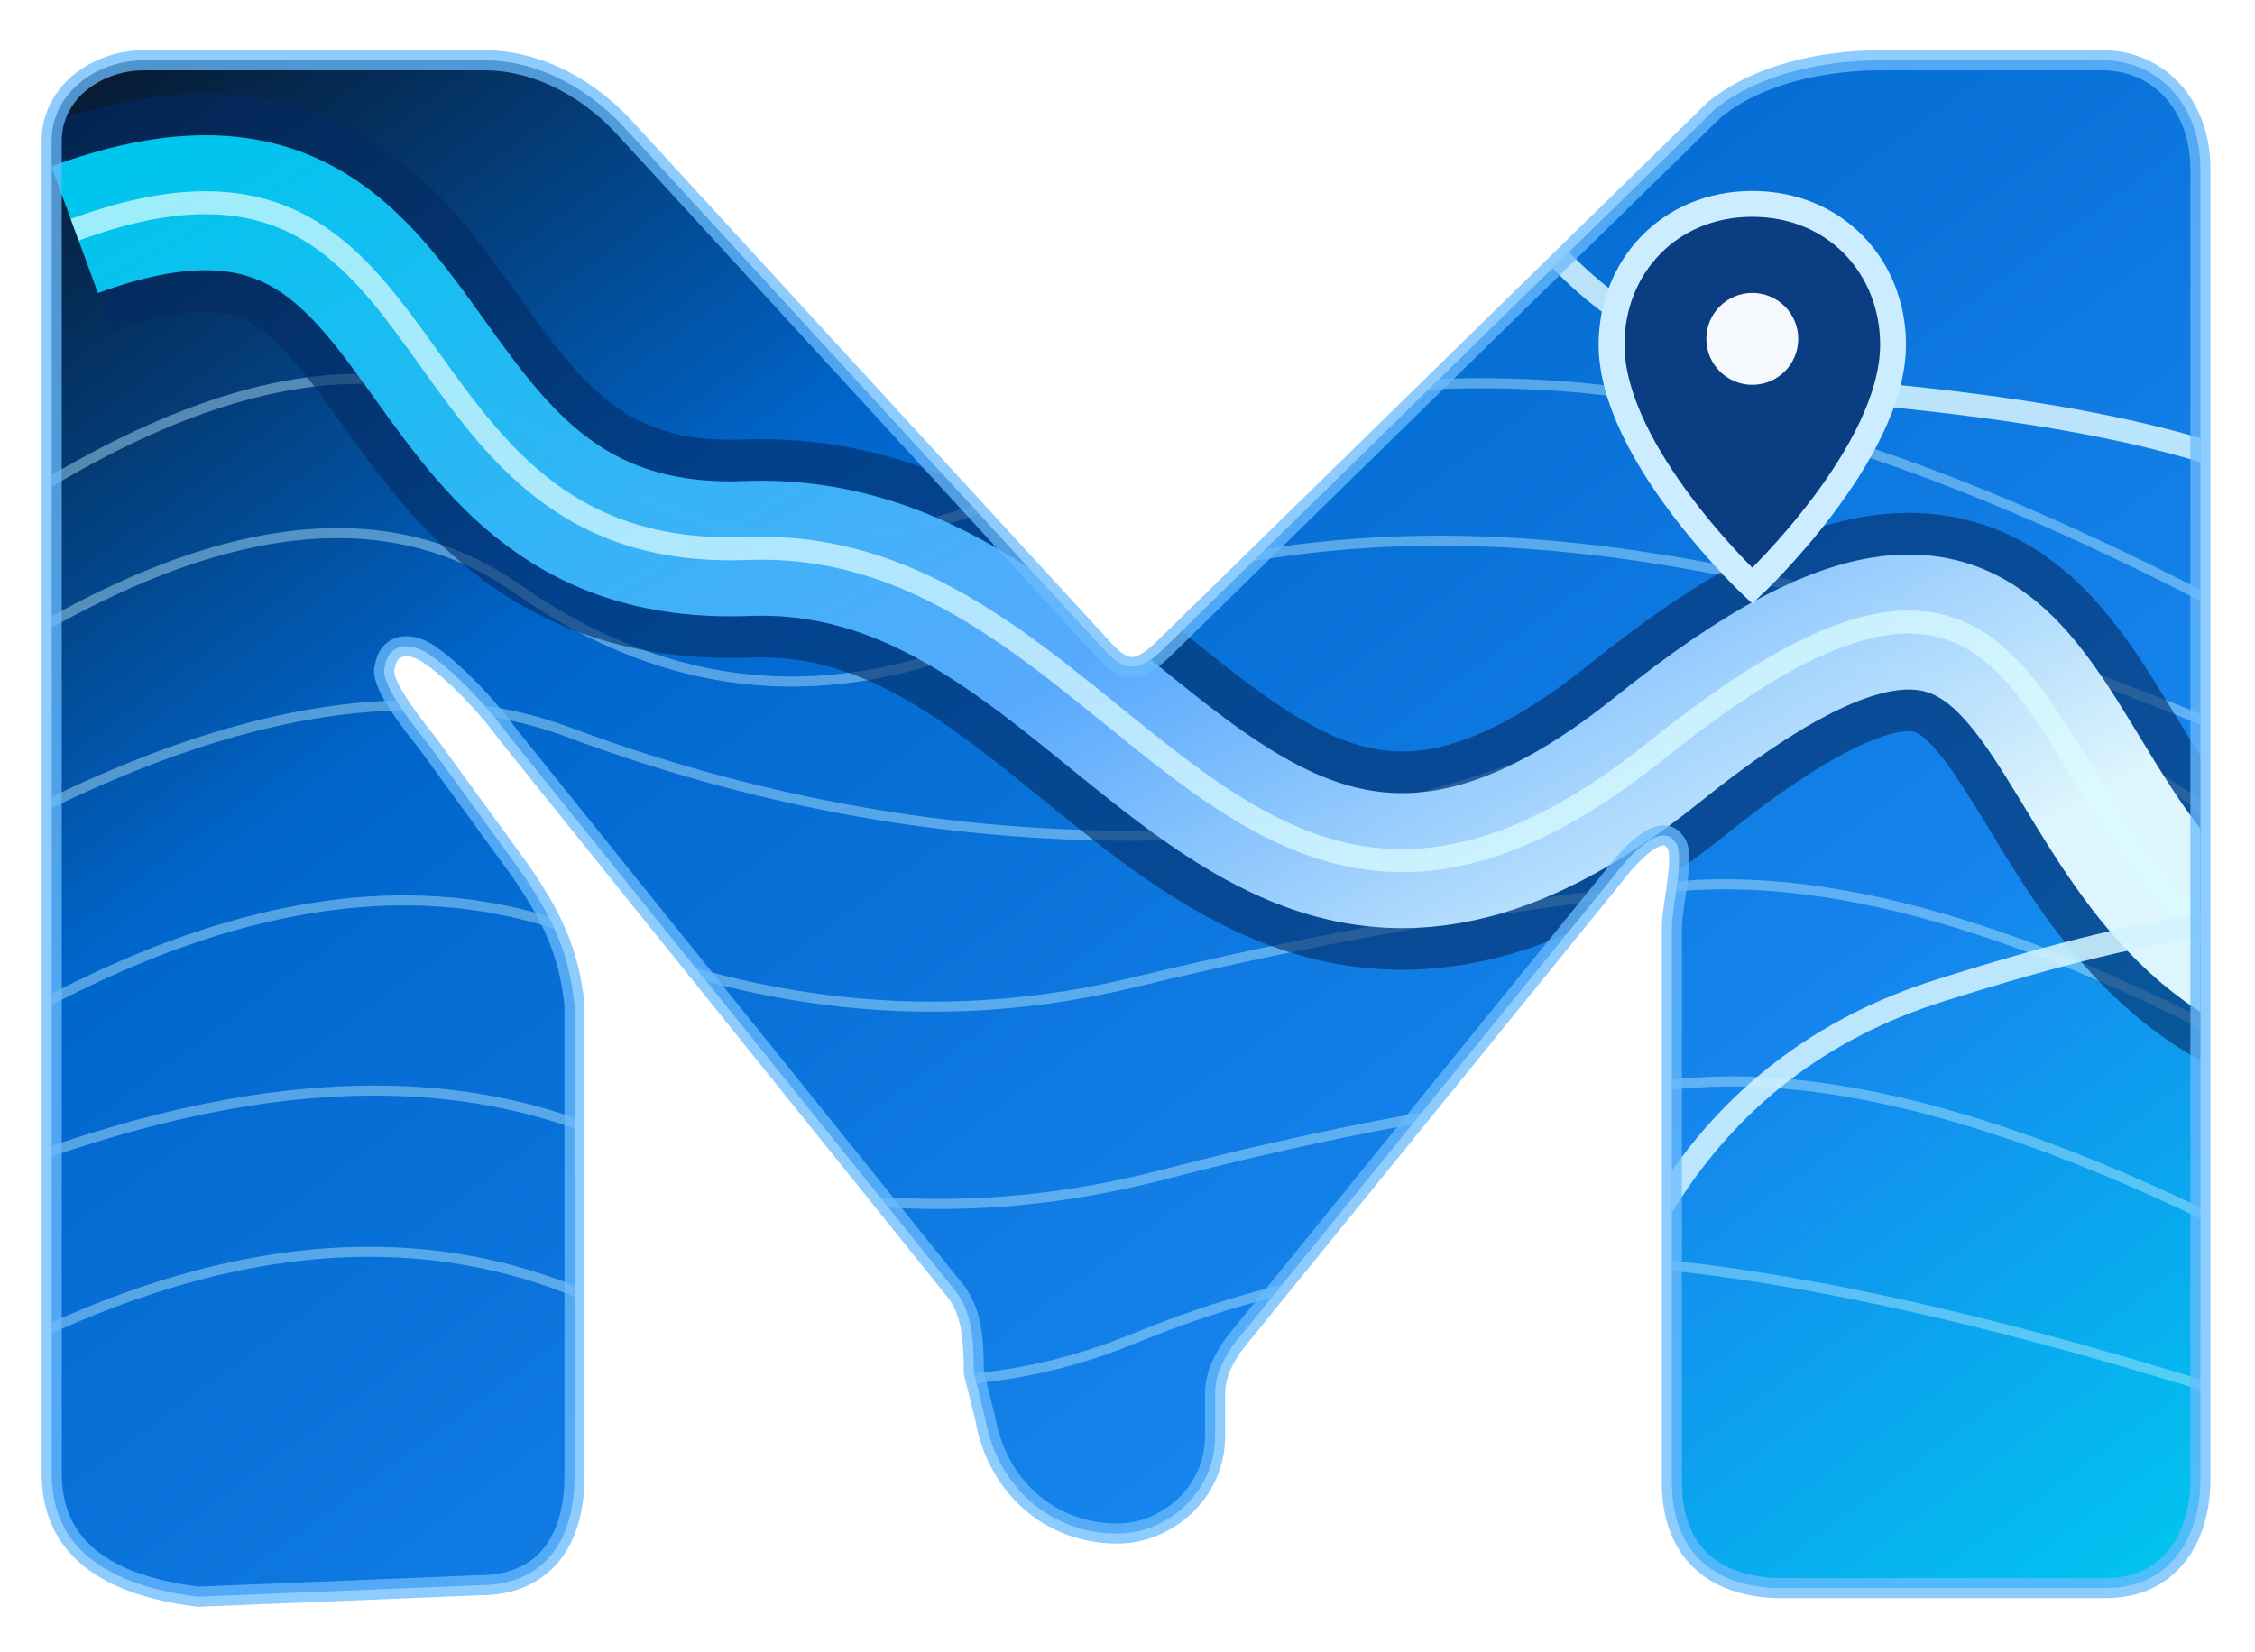
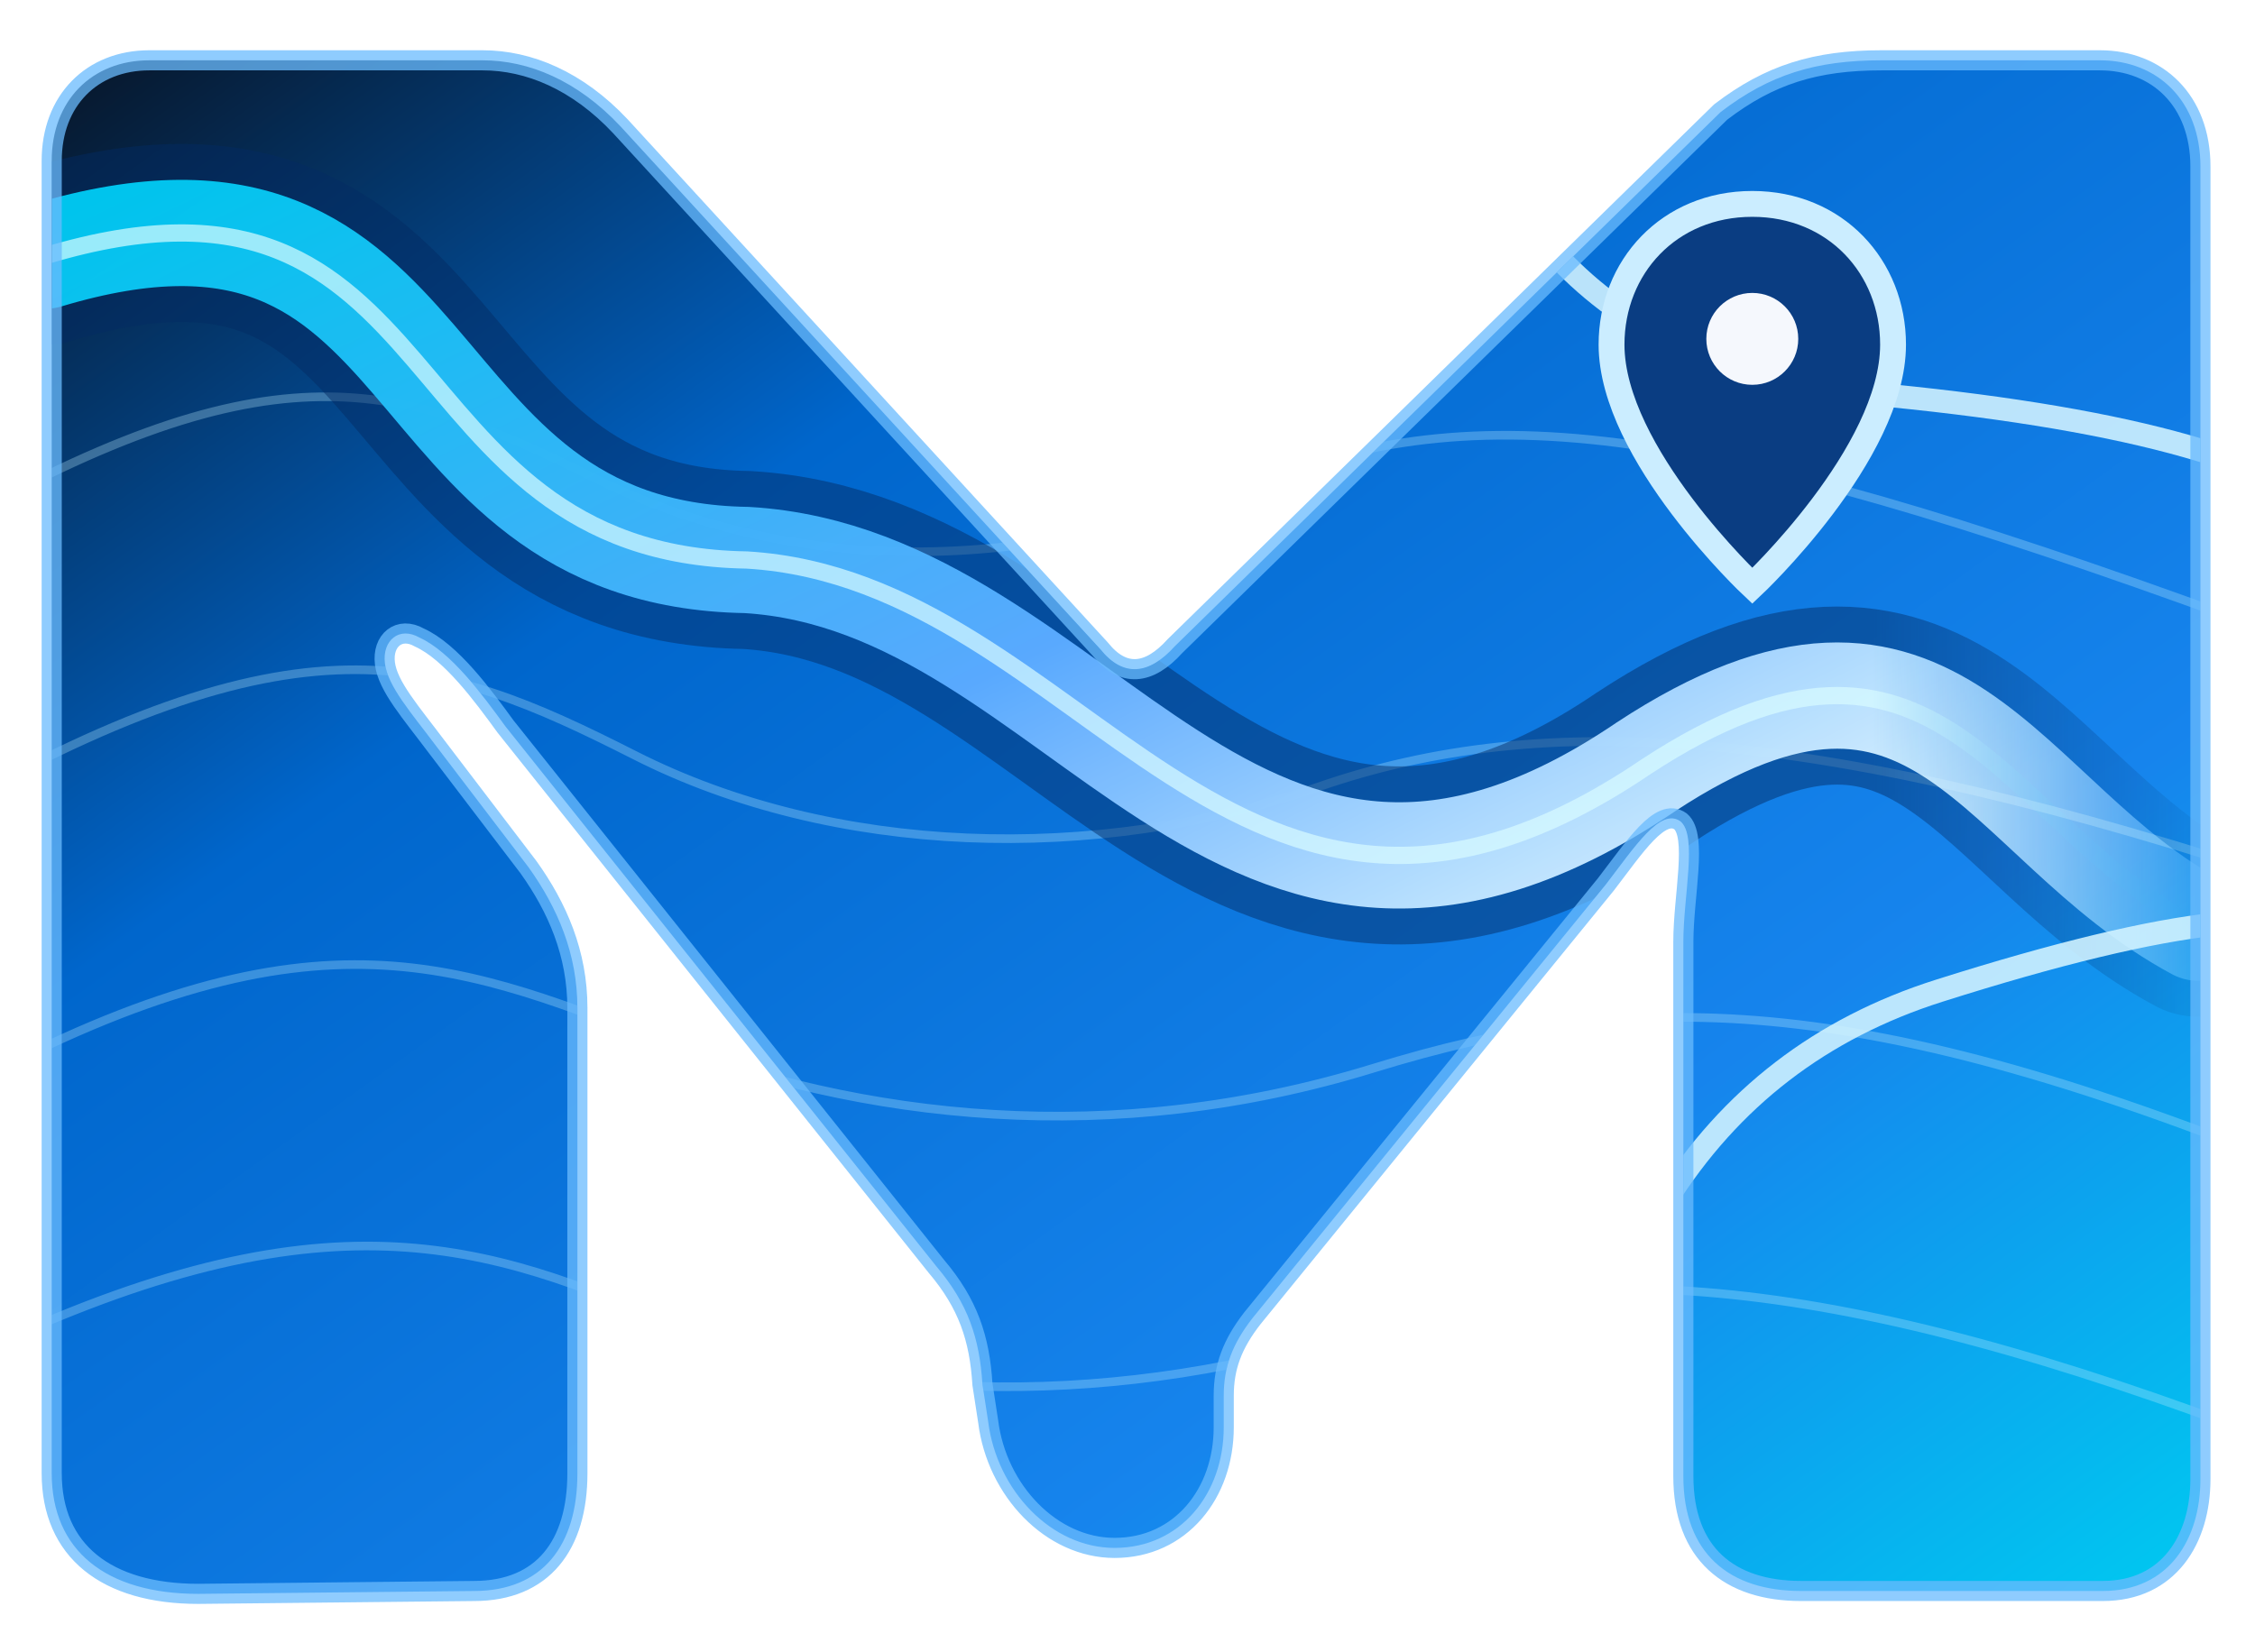
<svg xmlns="http://www.w3.org/2000/svg" viewBox="0 0 785 575" role="img" aria-label="Muhanad Al-Mashharawi GIS monogram">
  <defs>
    <linearGradient id="blue" x1="0" y1="0" x2="1" y2="1">
      <stop stop-color="#07172B" />
      <stop offset=".3" stop-color="#0066CC" />
      <stop offset=".72" stop-color="#1684ED" />
      <stop offset="1" stop-color="#00C8F0" />
    </linearGradient>
    <linearGradient id="flow" x1="0" y1="0" x2="1" y2=".65">
      <stop stop-color="#00C8F0" />
      <stop offset=".6" stop-color="#5BABFF" />
      <stop offset="1" stop-color="#E1F8FF" />
    </linearGradient>
    <clipPath id="shape">
-       <path d="M 50 21 C 34 21 18 32 18 49 L 18 513 C 18 539 37 552 69 556 L 167 552 C 189 552 200 537 200 514 L 200 350 C 198 331 192 319 181 303 L 149 259 C 141 249 132 237 134 232 C 135 225 142 222 151 229 C 158 234 169 245 177 256 L 333 450 C 338 457 339 465 339 478 L 343 494 C 347 517 365 534 389 534 C 406 534 423 520 423 500 L 423 485 C 423 479 426 472 432 465 L 561 306 C 567 298 578 286 583 293 C 587 297 582 315 582 323 L 582 516 C 582 540 596 552 618 553 L 733 553 C 755 553 766 536 766 515 L 766 59 C 766 36 751 21 732 21 L 655 21 C 634 21 612 26 597 38 L 406 225 C 397 234 392 235 384 226 L 217 44 C 202 28 184 21 169 21 Z" />
+       <path d="M 52 21 C 32 21 18 35 18 56 L 18 513 C 18 540 37 555 69 555 L 165 554 C 189 554 201 538 201 513 L 201 351 C 201 332 194 316 184 302 L 152 260 C 143 248 135 239 134 231 C 133 223 139 218 146 222 C 157 227 168 242 176 253 L 326 441 C 337 454 341 466 342 482 L 344 495 C 347 519 366 539 388 539 C 411 539 426 520 426 497 L 426 486 C 426 476 429 468 436 459 L 559 308 C 569 295 578 281 585 286 C 591 291 586 312 586 328 L 586 514 C 586 541 602 554 627 554 L 732 554 C 755 554 766 536 766 515 L 766 58 C 766 35 751 21 731 21 L 655 21 C 632 21 616 26 599 39 L 409 225 C 400 235 391 236 383 226 L 216 44 C 201 28 184 21 168 21 Z" />
    </clipPath>
+     <linearGradient id="waveFade" gradientUnits="userSpaceOnUse" x1="0" y1="0" x2="785" y2="0">
+       <stop offset="0" stop-color="white" />
+       <stop offset=".83" stop-color="white" />
+       <stop offset="1" stop-color="black" />
+     </linearGradient>
+     <mask id="waveFadeMask" maskUnits="userSpaceOnUse" x="0" y="0" width="785" height="575">
+       <rect width="785" height="575" fill="url(#waveFade)" />
+     </mask>
  </defs>
  <g clip-path="url(#shape)">
-     <path d="M 50 21 C 34 21 18 32 18 49 L 18 513 C 18 539 37 552 69 556 L 167 552 C 189 552 200 537 200 514 L 200 350 C 198 331 192 319 181 303 L 149 259 C 141 249 132 237 134 232 C 135 225 142 222 151 229 C 158 234 169 245 177 256 L 333 450 C 338 457 339 465 339 478 L 343 494 C 347 517 365 534 389 534 C 406 534 423 520 423 500 L 423 485 C 423 479 426 472 432 465 L 561 306 C 567 298 578 286 583 293 C 587 297 582 315 582 323 L 582 516 C 582 540 596 552 618 553 L 733 553 C 755 553 766 536 766 515 L 766 59 C 766 36 751 21 732 21 L 655 21 C 634 21 612 26 597 38 L 406 225 C 397 234 392 235 384 226 L 217 44 C 202 28 184 21 169 21 Z" fill="url(#blue)" />
-     <g fill="none" stroke="#BFEFFF" stroke-width="3.5" opacity=".43">
-       <path d="M-30 200 Q110 94 190 153 T360 169 T550 135 T790 220" />
-       <path d="M-40 255 Q100 149 180 205 T350 220 T550 191 T800 265" />
-       <path d="M-45 315 Q104 220 198 255 T389 291 T580 245 T810 315" />
-       <path d="M-20 370 Q110 287 205 326 T395 342 T580 309 T810 380" />
-       <path d="M-30 420 Q115 355 210 395 T405 409 T590 377 T810 445" />
-       <path d="M-20 482 Q110 407 210 454 T395 466 T575 440 T815 498" />
+     <path d="M 52 21 C 32 21 18 35 18 56 L 18 513 C 18 540 37 555 69 555 L 165 554 C 189 554 201 538 201 513 L 201 351 C 201 332 194 316 184 302 L 152 260 C 143 248 135 239 134 231 C 133 223 139 218 146 222 C 157 227 168 242 176 253 L 326 441 C 337 454 341 466 342 482 L 344 495 C 347 519 366 539 388 539 C 411 539 426 520 426 497 L 426 486 C 426 476 429 468 436 459 L 559 308 C 569 295 578 281 585 286 C 591 291 586 312 586 328 L 586 514 C 586 541 602 554 627 554 L 732 554 C 755 554 766 536 766 515 L 766 58 C 766 35 751 21 731 21 L 655 21 C 632 21 616 26 599 39 L 409 225 C 400 235 391 236 383 226 L 216 44 C 201 28 184 21 168 21 Z" fill="url(#blue)" />
+     <g id="contours" fill="none" stroke="#BFEFFF" stroke-width="3" stroke-linecap="round" opacity=".3">
+       <path d="M-24 187 C92 120 136 131 206 166 S357 200 438 168 S599 149 796 222" />
+       <path d="M-25 286 C104 211 152 228 221 263 S381 301 459 274 S633 252 803 309" />
+       <path d="M-22 384 C104 313 156 334 228 362 S387 400 478 372 S647 344 807 410" />
+       <path d="M-18 476 C105 415 163 430 231 460 S392 490 475 463 S650 446 805 507" />
    </g>
-     <path d="M26 80 C 162 30 129 196 260 191 S 429 380 577 261 S 699 295 790 339" fill="none" stroke="#032A62" stroke-width="76" opacity=".6" />
-     <path d="M26 80 C 162 30 129 196 260 191 S 429 380 577 261 S 699 295 790 339" fill="none" stroke="url(#flow)" stroke-width="47" opacity=".98" />
-     <path d="M26 80 C 162 30 129 196 260 191 S 429 380 577 261 S 699 295 790 339" fill="none" stroke="#D9FCFF" stroke-width="8" opacity=".72" />
+     <g id="geo-flow" fill="none" stroke-linecap="round" mask="url(#waveFadeMask)">
+       <path d="M16 89 C 159 46 133 193 260 195 C 378 202 430 364 573 267 C 675 200 696 286 765 323" stroke="#032A62" stroke-width="62" opacity=".48" />
+       <path d="M16 89 C 159 46 133 193 260 195 C 378 202 430 364 573 267 C 675 200 696 286 765 323" stroke="url(#flow)" stroke-width="37" opacity=".98" />
+       <path d="M16 89 C 159 46 133 193 260 195 C 378 202 430 364 573 267 C 675 200 696 286 765 323" stroke="#D9FCFF" stroke-width="6" opacity=".7" />
+     </g>
    <g stroke="#D2F3FF" stroke-width="8" opacity=".88" fill="none">
      <path d="M 498 -10 Q520 125 650 137 T815 181" />
      <path d="M 540 560 Q552 384 675 345 T815 330" />
    </g>
  </g>
-   <path d="M 50 21 C 34 21 18 32 18 49 L 18 513 C 18 539 37 552 69 556 L 167 552 C 189 552 200 537 200 514 L 200 350 C 198 331 192 319 181 303 L 149 259 C 141 249 132 237 134 232 C 135 225 142 222 151 229 C 158 234 169 245 177 256 L 333 450 C 338 457 339 465 339 478 L 343 494 C 347 517 365 534 389 534 C 406 534 423 520 423 500 L 423 485 C 423 479 426 472 432 465 L 561 306 C 567 298 578 286 583 293 C 587 297 582 315 582 323 L 582 516 C 582 540 596 552 618 553 L 733 553 C 755 553 766 536 766 515 L 766 59 C 766 36 751 21 732 21 L 655 21 C 634 21 612 26 597 38 L 406 225 C 397 234 392 235 384 226 L 217 44 C 202 28 184 21 169 21 Z" fill="none" stroke="#6ABAFD" stroke-opacity=".75" stroke-width="7" stroke-linejoin="round" />
+   <path d="M 52 21 C 32 21 18 35 18 56 L 18 513 C 18 540 37 555 69 555 L 165 554 C 189 554 201 538 201 513 L 201 351 C 201 332 194 316 184 302 L 152 260 C 143 248 135 239 134 231 C 133 223 139 218 146 222 C 157 227 168 242 176 253 L 326 441 C 337 454 341 466 342 482 L 344 495 C 347 519 366 539 388 539 C 411 539 426 520 426 497 L 426 486 C 426 476 429 468 436 459 L 559 308 C 569 295 578 281 585 286 C 591 291 586 312 586 328 L 586 514 C 586 541 602 554 627 554 L 732 554 C 755 554 766 536 766 515 L 766 58 C 766 35 751 21 731 21 L 655 21 C 632 21 616 26 599 39 L 409 225 C 400 235 391 236 383 226 L 216 44 C 201 28 184 21 168 21 Z" fill="none" stroke="#6ABAFD" stroke-opacity=".75" stroke-width="7" stroke-linejoin="round" />
  <g transform="translate(610 125)">
    <path d="M0 -54C-29 -54 -49 -32 -49 -5c0 38 49 84 49 84s49 -46 49 -84c0 -27 -20 -49 -49 -49Z" fill="#0A3D82" stroke="#CBEDFF" stroke-width="9" />
    <circle cx="0" cy="-7" r="16" fill="#F5F8FD" />
  </g>
</svg>
